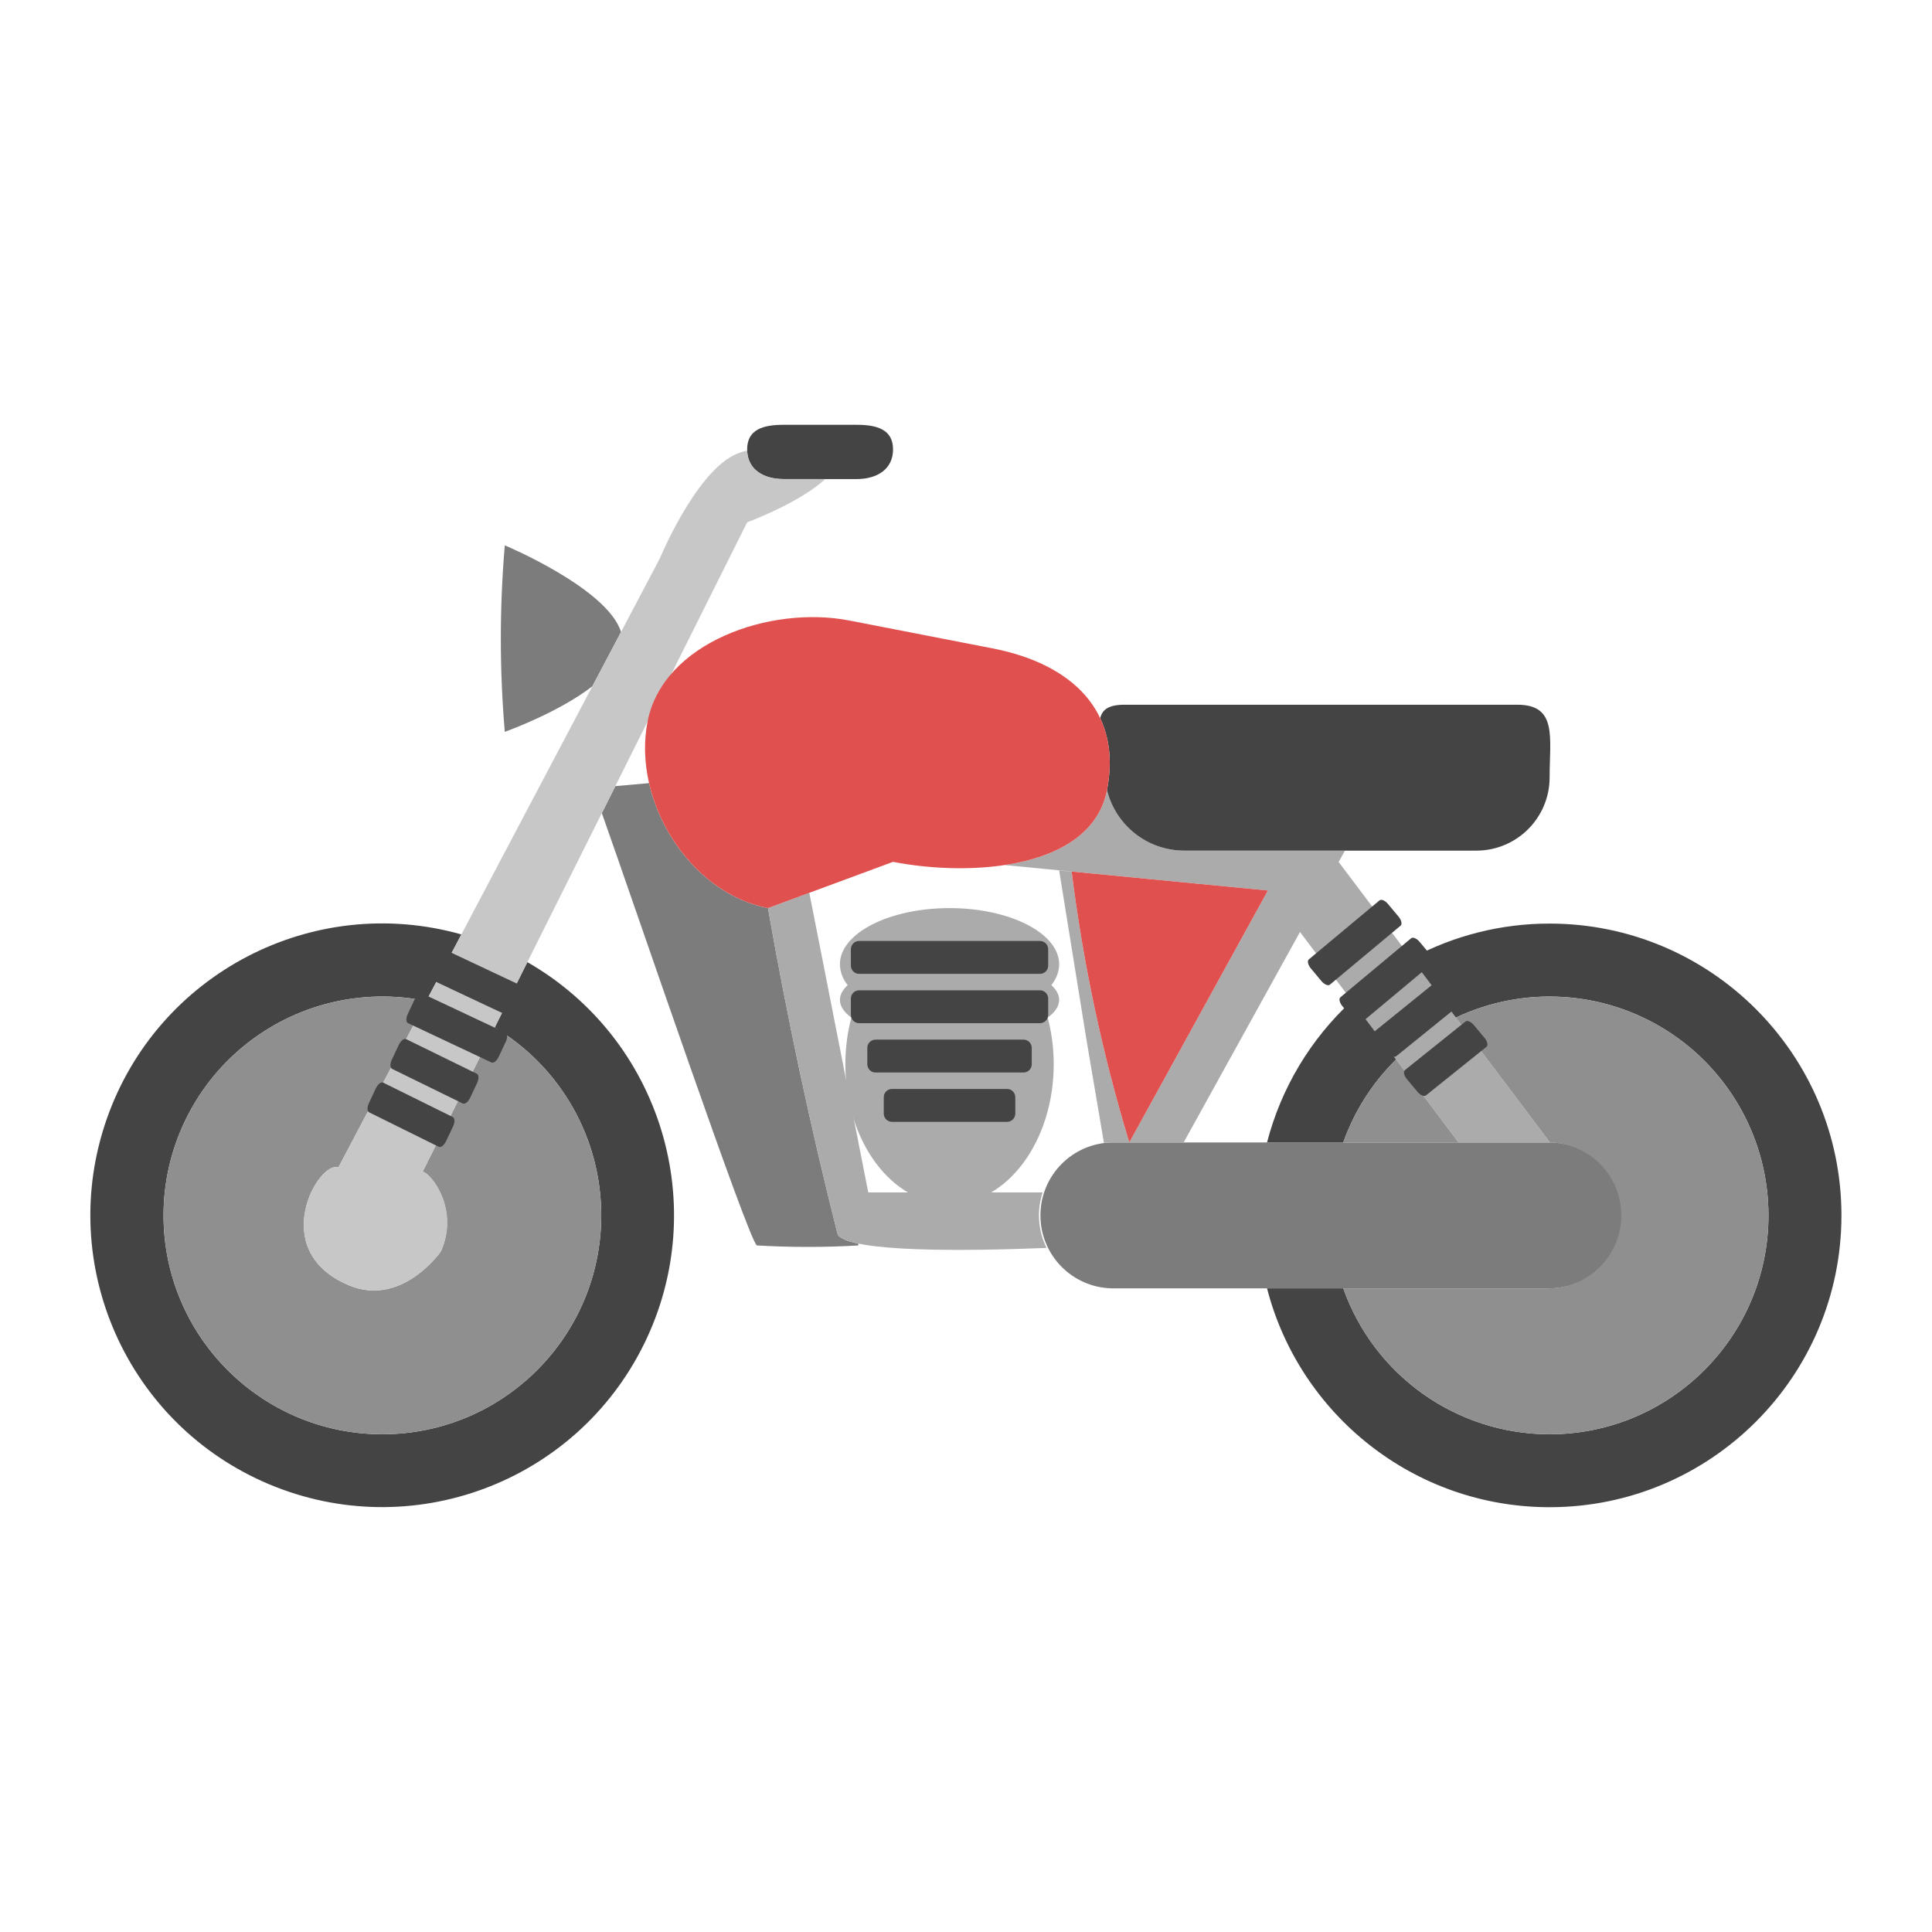
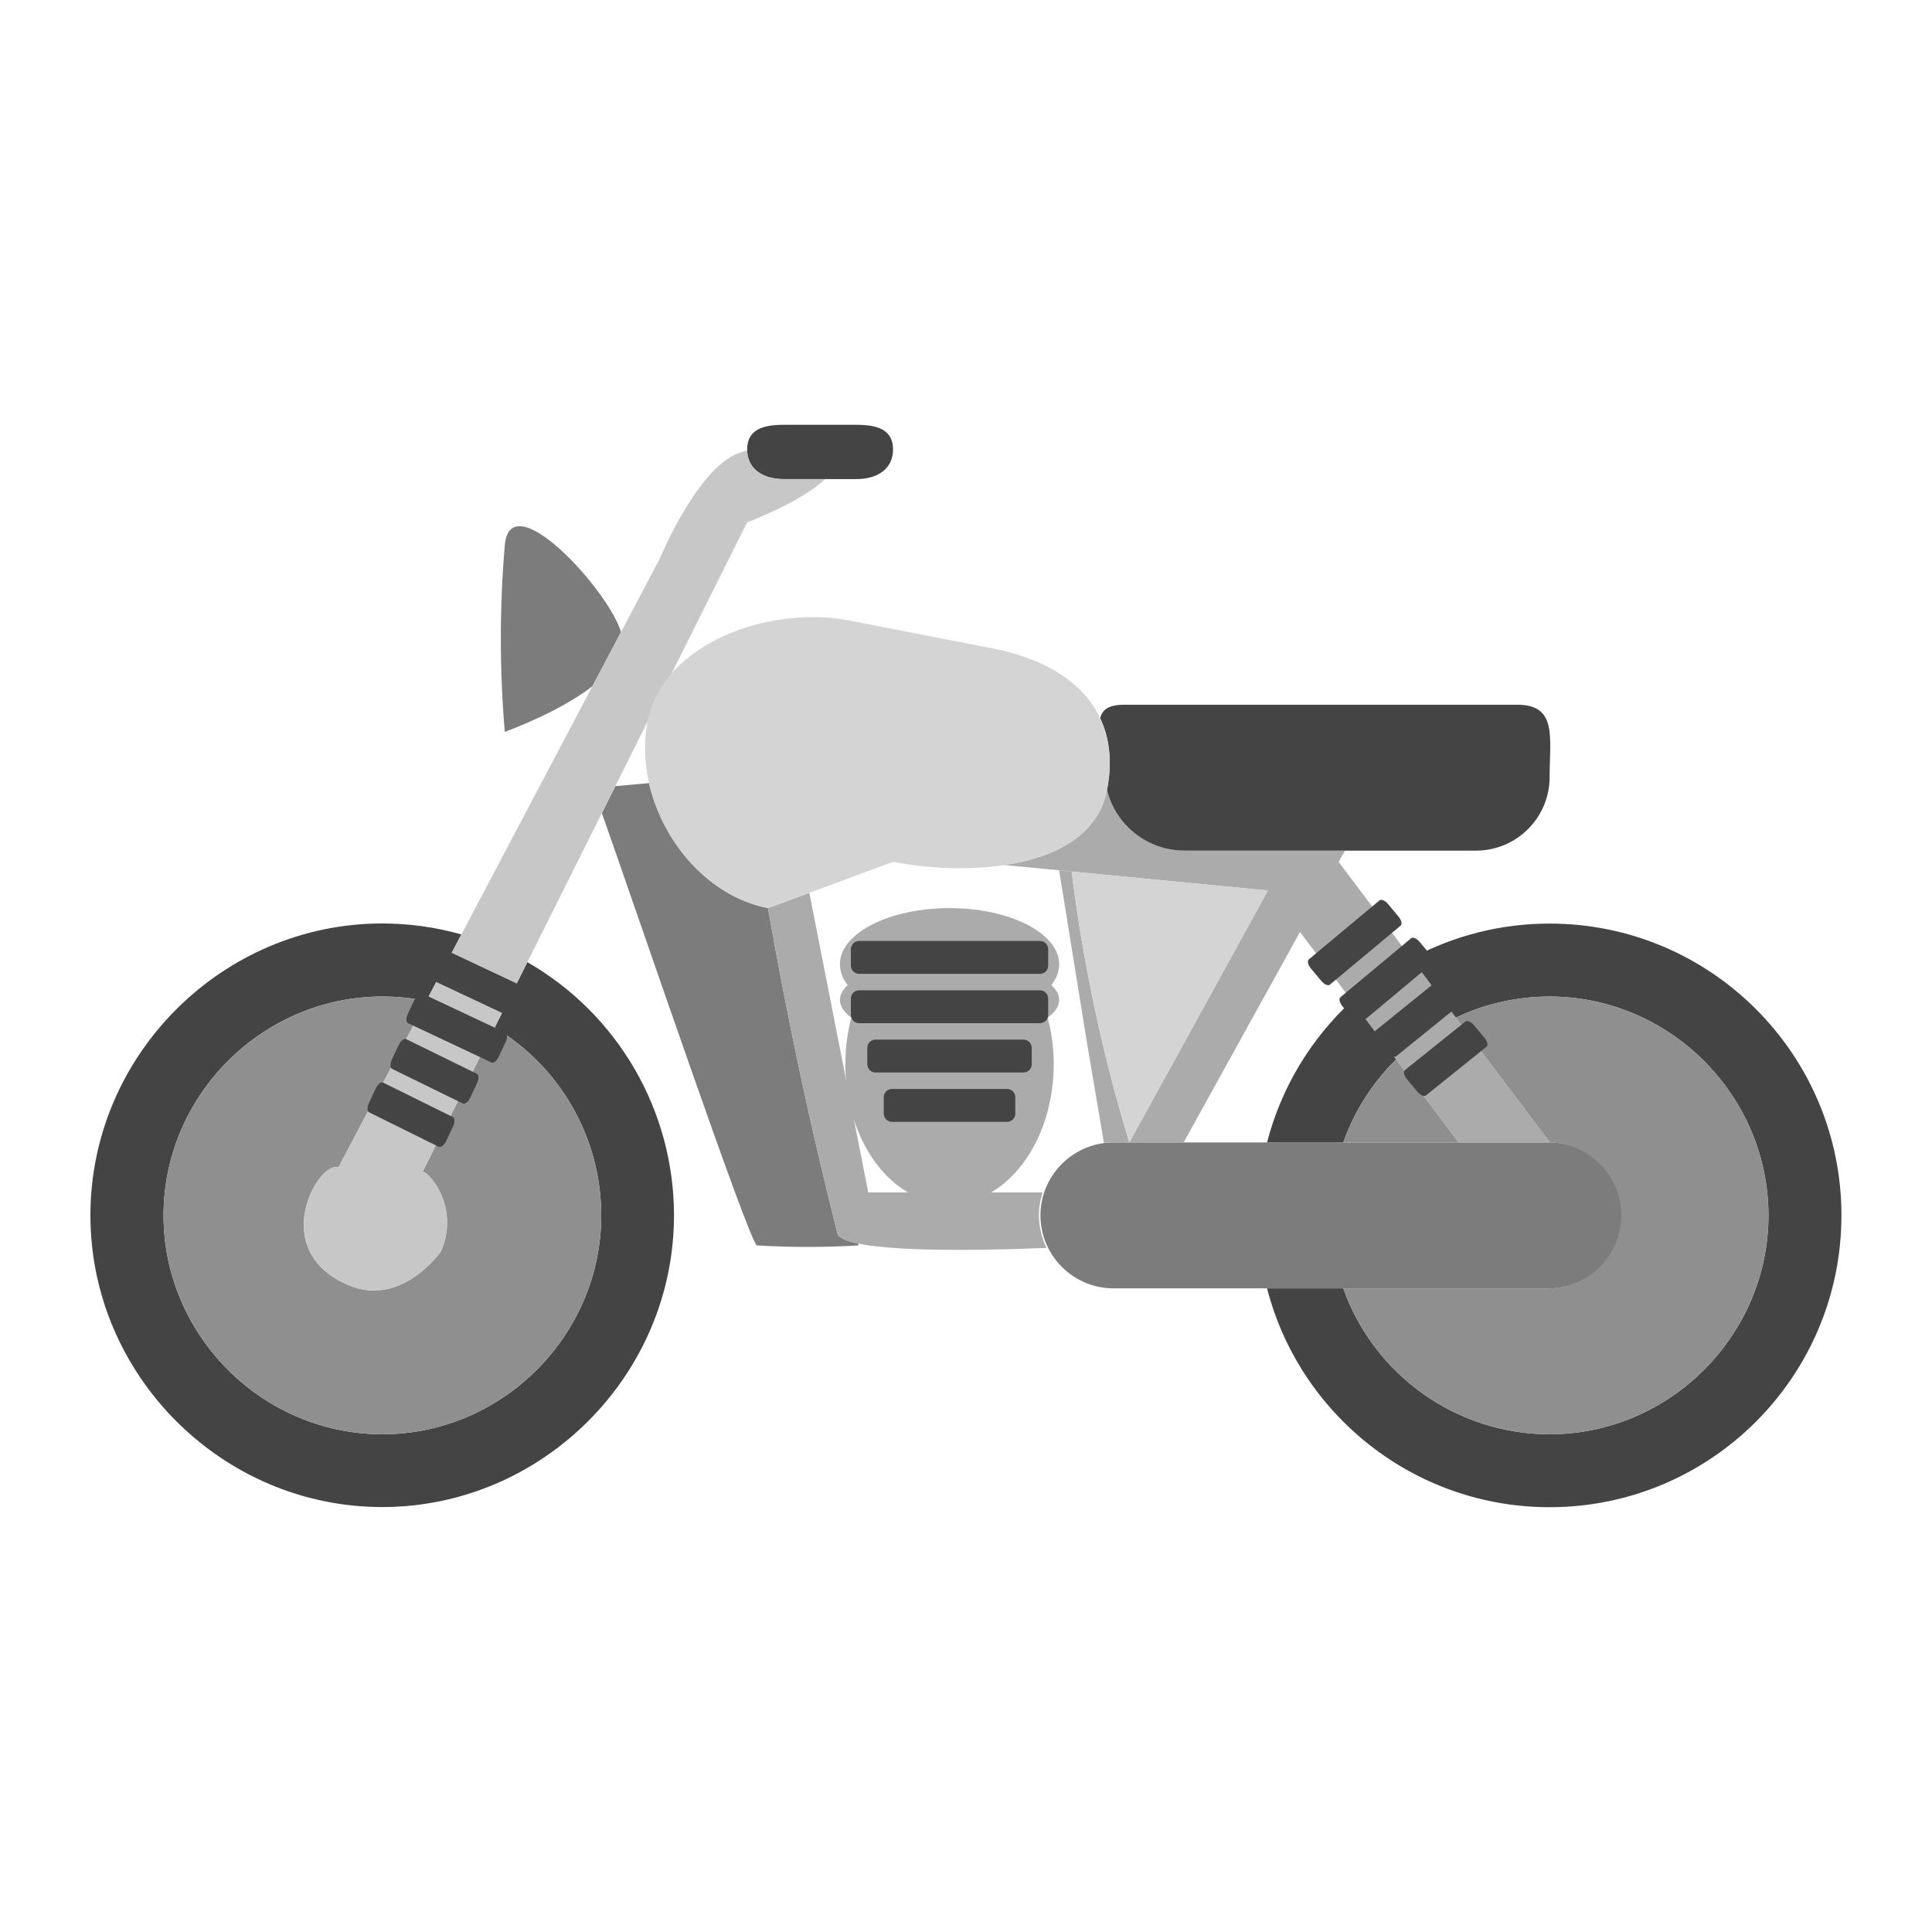
<svg xmlns="http://www.w3.org/2000/svg" xml:space="preserve" fill-rule="evenodd" stroke-linejoin="round" stroke-miterlimit="2" clip-rule="evenodd" viewBox="0 0 64 64">
  <g id="grey">
-     <path fill="#7c7c7c" d="M19.623 22.734c-1.079.833-2.674 1.426-2.901 1.51a36.428 36.428 0 0 1 0-6.179s3.397 1.421 3.851 2.87l-.95 1.799Zm.761 3.307 1.116-.099c.449 1.971 1.99 3.761 3.941 4.14a149.171 149.171 0 0 0 2.313 10.827c.095.121.333.214.674.285l.01.063a29.041 29.041 0 0 1-3.364 0c-.26-.11-4.021-11.167-5.137-14.322l.447-.894ZM53.75 40.262a2.417 2.417 0 0 1-2.417 2.416h-14.5a2.417 2.417 0 0 1 0-4.833h14.5a2.418 2.418 0 0 1 2.417 2.417Z" />
-     <path fill="#ababab" d="M34.67 41.339c-2.678.107-6.457.15-6.916-.43a149.171 149.171 0 0 1-2.313-10.827l1.369-.506 1.952 9.924h5.777a2.432 2.432 0 0 0 .131 1.839Zm1.899-3.48L36 34.5l-.914-5.663.414.038a53.592 53.592 0 0 0 1.91 8.97h-.577c-.089 0-.177.005-.264.014Zm.841-.014L42 29.5l-8.718-.844c1.663-.251 3.097-.98 3.389-2.486a2.635 2.635 0 0 0 2.579 2.008h5.303l-.208.377 6.999 9.29h-3.027l-5.253-6.972-3.854 6.972h-1.8Z" />
-     <path fill="#444" d="M36.446 23.792c.064-.281.276-.447.798-.447h13.019c1.334 0 1.07 1.083 1.07 2.417a2.427 2.427 0 0 1-2.416 2.416H39.25a2.635 2.635 0 0 1-2.579-2.008c.18-.924.086-1.716-.225-2.378Zm5.526 14.053a9.672 9.672 0 0 1 2.811-4.69l1.464 1.942a7.26 7.26 0 0 0-1.75 2.748h-2.525Zm2.525 4.833a7.256 7.256 0 0 0 6.836 4.834 7.253 7.253 0 0 0 7.25-7.25 7.253 7.253 0 0 0-10.355-6.553l-1.477-1.96a9.622 9.622 0 0 1 4.582-1.154c5.336 0 9.667 4.332 9.667 9.667s-4.331 9.666-9.667 9.666c-4.501 0-8.287-3.082-9.361-7.25h2.525ZM17.469 31.872a9.666 9.666 0 1 1-2.185-.918l-1.163 2.204a7.253 7.253 0 0 0-8.704 7.104 7.253 7.253 0 0 0 7.25 7.25 7.254 7.254 0 0 0 7.25-7.25 7.249 7.249 0 0 0-3.53-6.223l1.082-2.167Zm12.114-16.985c0 .667-.541.983-1.208.983h-2.417c-.667 0-1.208-.316-1.208-.983s.541-.815 1.208-.815h2.417c.667 0 1.208.148 1.208.815Z" />
-     <path fill="#8f8f8f" d="M16.387 34.039a7.249 7.249 0 0 1 3.53 6.223 7.254 7.254 0 0 1-7.25 7.25 7.253 7.253 0 0 1-7.25-7.25 7.253 7.253 0 0 1 8.704-7.104l-2.911 5.514c-.663-.241-2.38 2.754.341 3.902 1.761.743 3.053-1.118 3.053-1.118.607-1.357-.303-2.581-.604-2.641l2.387-4.776Zm31.841-.33a7.253 7.253 0 0 1 10.355 6.553 7.253 7.253 0 0 1-7.25 7.25 7.256 7.256 0 0 1-6.836-4.834h6.836a2.417 2.417 0 0 0 .011-4.833l-3.116-4.136Zm.089 4.136h-3.82a7.26 7.26 0 0 1 1.75-2.748l2.07 2.748Z" />
+     <path fill="#7c7c7c" d="M19.623 22.734c-1.079.833-2.674 1.426-2.901 1.51a36.428 36.428 0 0 1 0-6.179c.175-2.056 3.397 1.421 3.851 2.87l-.95 1.799Zm.761 3.307 1.116-.099c.449 1.971 1.99 3.761 3.941 4.14a149.171 149.171 0 0 0 2.313 10.827c.095.121.333.214.674.285l.01.063c-1.12.065-2.244.065-3.364 0-.26-.11-4.021-11.167-5.137-14.322l.447-.894ZM53.75 40.262a2.428 2.428 0 0 1-2.417 2.416h-14.5a2.428 2.428 0 0 1-2.368-2.416 2.429 2.429 0 0 1 2.368-2.417h14.5a2.43 2.43 0 0 1 2.417 2.417Z" />
+     <path fill="#ababab" d="M34.67 41.339c-2.678.107-6.457.15-6.916-.43a149.171 149.171 0 0 1-2.313-10.827l1.369-.506 1.952 9.924h5.777a2.435 2.435 0 0 0 .131 1.839Zm1.899-3.48L36 34.5l-.914-5.663.414.038a53.557 53.557 0 0 0 1.91 8.97h-.577c-.089 0-.177.005-.264.014Zm.841-.014L42 29.5l-8.718-.844c1.663-.251 3.097-.98 3.389-2.486a2.643 2.643 0 0 0 2.579 2.008h5.303l-.208.377 6.999 9.29h-3.027l-5.253-6.972-3.854 6.972h-1.8Z" />
+     <path fill="#444" d="M36.446 23.792c.064-.281.276-.447.798-.447h13.019c1.334 0 1.07 1.083 1.07 2.417a2.439 2.439 0 0 1-2.416 2.416H39.25a2.643 2.643 0 0 1-2.579-2.008c.18-.924.086-1.716-.225-2.378Zm5.526 14.053a9.672 9.672 0 0 1 2.811-4.69l1.464 1.942a7.266 7.266 0 0 0-1.75 2.748h-2.525Zm2.525 4.833a7.27 7.27 0 0 0 6.836 4.834c3.977-.002 7.248-3.273 7.25-7.25-.002-3.978-3.275-7.25-7.253-7.25a7.25 7.25 0 0 0-3.102.697l-1.477-1.96a9.632 9.632 0 0 1 4.582-1.154c5.336 0 9.667 4.332 9.667 9.667s-4.331 9.666-9.667 9.666c-4.501 0-8.287-3.082-9.361-7.25h2.525ZM17.469 31.872a9.677 9.677 0 0 1 4.858 8.385c0 5.303-4.364 9.666-9.666 9.666-5.303 0-9.666-4.363-9.666-9.666 0-5.302 4.363-9.666 9.666-9.666.887 0 1.769.122 2.623.363l-1.163 2.204a7.297 7.297 0 0 0-1.451-.147c-3.978 0-7.252 3.273-7.253 7.251.002 3.977 3.273 7.248 7.25 7.25 3.976-.002 7.248-3.274 7.25-7.25a7.257 7.257 0 0 0-3.53-6.223l1.082-2.167Zm12.114-16.985c0 .667-.541.983-1.208.983h-2.417c-.667 0-1.208-.316-1.208-.983s.541-.815 1.208-.815h2.417c.667 0 1.208.148 1.208.815Z" />
+     <path fill="#8f8f8f" d="M16.387 34.039a7.257 7.257 0 0 1 3.53 6.223c-.002 3.976-3.274 7.248-7.25 7.25-3.977-.002-7.248-3.273-7.25-7.25.001-3.978 3.275-7.251 7.253-7.251.487 0 .973.05 1.451.147l-2.911 5.514c-.663-.241-2.38 2.754.341 3.902 1.761.743 3.053-1.118 3.053-1.118.607-1.357-.303-2.581-.604-2.641l2.387-4.776Zm31.841-.33a7.25 7.25 0 0 1 3.102-.697c3.978 0 7.251 3.272 7.253 7.25-.002 3.977-3.273 7.248-7.25 7.25a7.27 7.27 0 0 1-6.836-4.834h6.836a2.428 2.428 0 0 0 2.374-2.417 2.428 2.428 0 0 0-2.363-2.416l-3.116-4.136Zm.089 4.136h-3.82a7.266 7.266 0 0 1 1.75-2.748l2.07 2.748Z" />
    <path fill="#c7c7c7" d="M27.338 15.87c-.878.805-2.588 1.433-2.588 1.433L14 38.815c.301.06 1.235 1.261.604 2.641 0 0-1.292 1.861-3.053 1.118-2.721-1.148-1.004-4.143-.341-3.902l10.643-20.163s1.145-2.767 2.455-3.43c.141-.071.29-.121.443-.153.02.64.554.944 1.207.944h1.38Z" />
-     <path fill="#ababab" d="M28.081 32.634a1.122 1.122 0 0 1-.258-.69c0-1.028 1.627-1.862 3.631-1.862 2.005 0 3.632.834 3.632 1.862 0 .243-.092.476-.258.69.166.151.258.316.258.488 0 .211-.137.41-.379.586a6.06 6.06 0 0 1 .198 1.548c0 2.555-1.546 4.63-3.451 4.63-1.904 0-3.45-2.075-3.45-4.63 0-.543.07-1.064.198-1.548-.242-.176-.379-.375-.379-.586 0-.172.092-.337.258-.488Z" />
-     <path fill="#444" d="M34.722 31.443v.545c0 .15-.122.272-.272.272h-5.991a.272.272 0 0 1-.272-.272v-.545c0-.15.122-.272.272-.272h5.991c.15 0 .272.122.272.272Zm0 1.634v.545c0 .15-.122.272-.272.272h-5.991a.272.272 0 0 1-.272-.272v-.545c0-.15.122-.272.272-.272h5.991c.15 0 .272.122.272.272Zm-.544 1.634v.545c0 .15-.122.272-.273.272h-4.901a.272.272 0 0 1-.273-.272v-.545c0-.15.122-.272.273-.272h4.901c.151 0 .273.122.273.272Zm-.545 1.634v.545c0 .15-.122.272-.272.272h-3.813a.272.272 0 0 1-.272-.272v-.545c0-.15.122-.272.272-.272h3.813c.15 0 .272.122.272.272Zm-16.185-3.309-.232.493c-.064.136-.172.22-.241.187l-2.761-1.3c-.07-.032-.074-.169-.01-.305l.232-.493c.064-.136.172-.22.242-.187l2.761 1.3c.069.032.073.169.009.305Zm-.696 1.478-.232.493c-.064.136-.172.22-.241.188l-2.761-1.301c-.07-.032-.074-.169-.01-.305l.232-.493c.064-.136.172-.22.242-.187l2.761 1.3c.069.033.073.169.009.305Zm-.947 1.361-.232.492c-.064.136-.172.22-.241.188l-2.342-1.147c-.07-.033-.074-.17-.01-.306l.232-.492c.064-.136.172-.22.242-.188l2.342 1.147c.069.033.073.17.009.306Zm-.795 1.435-.233.492c-.064.136-.172.22-.241.188l-2.307-1.142c-.069-.032-.073-.169-.009-.305l.232-.493c.064-.136.172-.22.241-.187L15 37.004c.069.033.074.17.01.306Zm30.97-7.363.349.418c.096.115.127.249.068.298l-2.343 1.955c-.059.049-.185-.005-.281-.12l-.349-.418c-.096-.116-.127-.249-.068-.298l2.343-1.956c.059-.049.185.005.281.121Zm1.047 1.254.349.418c.096.116.127.249.068.298l-2.343 1.956c-.059.049-.185-.005-.281-.121l-.349-.418c-.097-.115-.127-.249-.068-.298l2.343-1.955c.059-.049.185.005.281.12Zm.834 1.432.349.419c.096.115.127.248.068.298l-2.028 1.64c-.058.049-.184-.005-.281-.121l-.349-.418c-.096-.115-.126-.249-.068-.298l2.028-1.64c.059-.049.185.005.281.12Zm.965 1.327.349.418c.097.116.127.249.068.298l-2.007 1.611c-.059.049-.185-.005-.281-.121l-.349-.418c-.096-.115-.127-.249-.068-.298l2.007-1.61c.059-.049.185.005.281.12Z" />
-   </g>
-   <g id="red" fill="#e0504f">
-     <path d="M36.671 26.17c-.509 2.619-4.469 2.889-7.088 2.38l-4.142 1.532c-2.618-.509-4.499-3.559-3.99-6.177.509-2.619 4.064-3.859 6.683-3.35l4.744.923c2.619.509 4.302 2.074 3.793 4.692ZM42 29.5l-4.59 8.345a53.625 53.625 0 0 1-1.91-8.974l6.5.629Z" />
+     <path fill="#ababab" d="M28.081 32.634a1.124 1.124 0 0 1-.258-.69c0-1.028 1.627-1.862 3.631-1.862 2.005 0 3.632.834 3.632 1.862 0 .243-.092.476-.258.69.166.151.258.316.258.488 0 .211-.137.41-.379.586a6.08 6.08 0 0 1 .198 1.548c0 2.555-1.546 4.63-3.451 4.63-1.904 0-3.45-2.075-3.45-4.63 0-.543.07-1.064.198-1.548-.242-.176-.379-.375-.379-.586 0-.172.092-.337.258-.488Z" />
+     <path fill="#444" d="M34.722 31.443v.545c0 .15-.122.272-.272.272h-5.991a.274.274 0 0 1-.272-.272v-.545c0-.15.122-.272.272-.272h5.991c.15 0 .272.122.272.272Zm0 1.634v.545c0 .15-.122.272-.272.272h-5.991a.274.274 0 0 1-.272-.272v-.545c0-.15.122-.272.272-.272h5.991c.15 0 .272.122.272.272Zm-.544 1.634v.545c0 .15-.122.272-.273.272h-4.902a.274.274 0 0 1-.272-.272v-.545c0-.15.122-.272.273-.272h4.901c.151 0 .273.122.273.272Zm-.545 1.634v.545c0 .15-.122.272-.272.272h-3.813a.274.274 0 0 1-.272-.272v-.545c0-.15.122-.272.272-.272h3.813c.15 0 .272.122.272.272Zm-16.185-3.309-.232.493c-.064.136-.172.22-.241.187l-2.761-1.3c-.07-.032-.074-.169-.01-.305l.232-.493c.064-.136.172-.22.242-.187l2.761 1.3c.069.032.073.169.009.305Zm-.696 1.478-.232.493c-.064.136-.172.22-.241.188l-2.761-1.301c-.07-.032-.074-.169-.01-.305l.232-.493c.064-.136.172-.22.242-.187l2.761 1.3c.069.033.073.169.009.305Zm-.947 1.361-.232.492c-.064.136-.172.22-.241.188l-2.342-1.147c-.07-.033-.074-.17-.01-.306l.232-.492c.064-.136.172-.22.242-.188l2.342 1.147c.069.033.073.17.009.306Zm-.795 1.435-.233.492c-.064.136-.172.22-.241.188l-2.307-1.142c-.069-.032-.073-.169-.009-.305l.232-.493c.064-.136.172-.22.241-.187L15 37.004c.069.033.074.17.01.306Zm30.97-7.363.349.418c.096.115.127.249.068.298l-2.343 1.955c-.059.049-.185-.005-.281-.12l-.349-.418c-.096-.116-.127-.249-.068-.298l2.343-1.956c.059-.049.185.005.281.121Zm1.047 1.254.349.418c.096.116.127.249.068.298l-2.343 1.956c-.059.049-.185-.005-.281-.121l-.349-.418c-.097-.115-.127-.249-.068-.298l2.343-1.955c.059-.049.185.005.281.12Zm.834 1.432.349.419c.096.115.127.248.068.298l-2.028 1.64c-.058.049-.184-.005-.281-.121l-.349-.418c-.096-.115-.126-.249-.068-.298l2.028-1.64c.059-.049.185.005.281.12Zm.965 1.327.349.418c.097.116.127.249.068.298l-2.007 1.611c-.059.049-.185-.005-.281-.121l-.349-.418c-.096-.115-.127-.249-.068-.298l2.007-1.61c.059-.049.185.005.281.12Z" />
+     <path fill="#d4d4d4" d="M36.671 26.17c-.509 2.619-4.469 2.889-7.088 2.38l-4.142 1.532c-2.618-.509-4.499-3.559-3.99-6.177.509-2.619 4.064-3.859 6.683-3.35l4.744.923c2.619.509 4.302 2.074 3.793 4.692ZM42 29.5l-4.59 8.345a53.602 53.602 0 0 1-1.91-8.974l6.5.629Z" />
  </g>
</svg>
